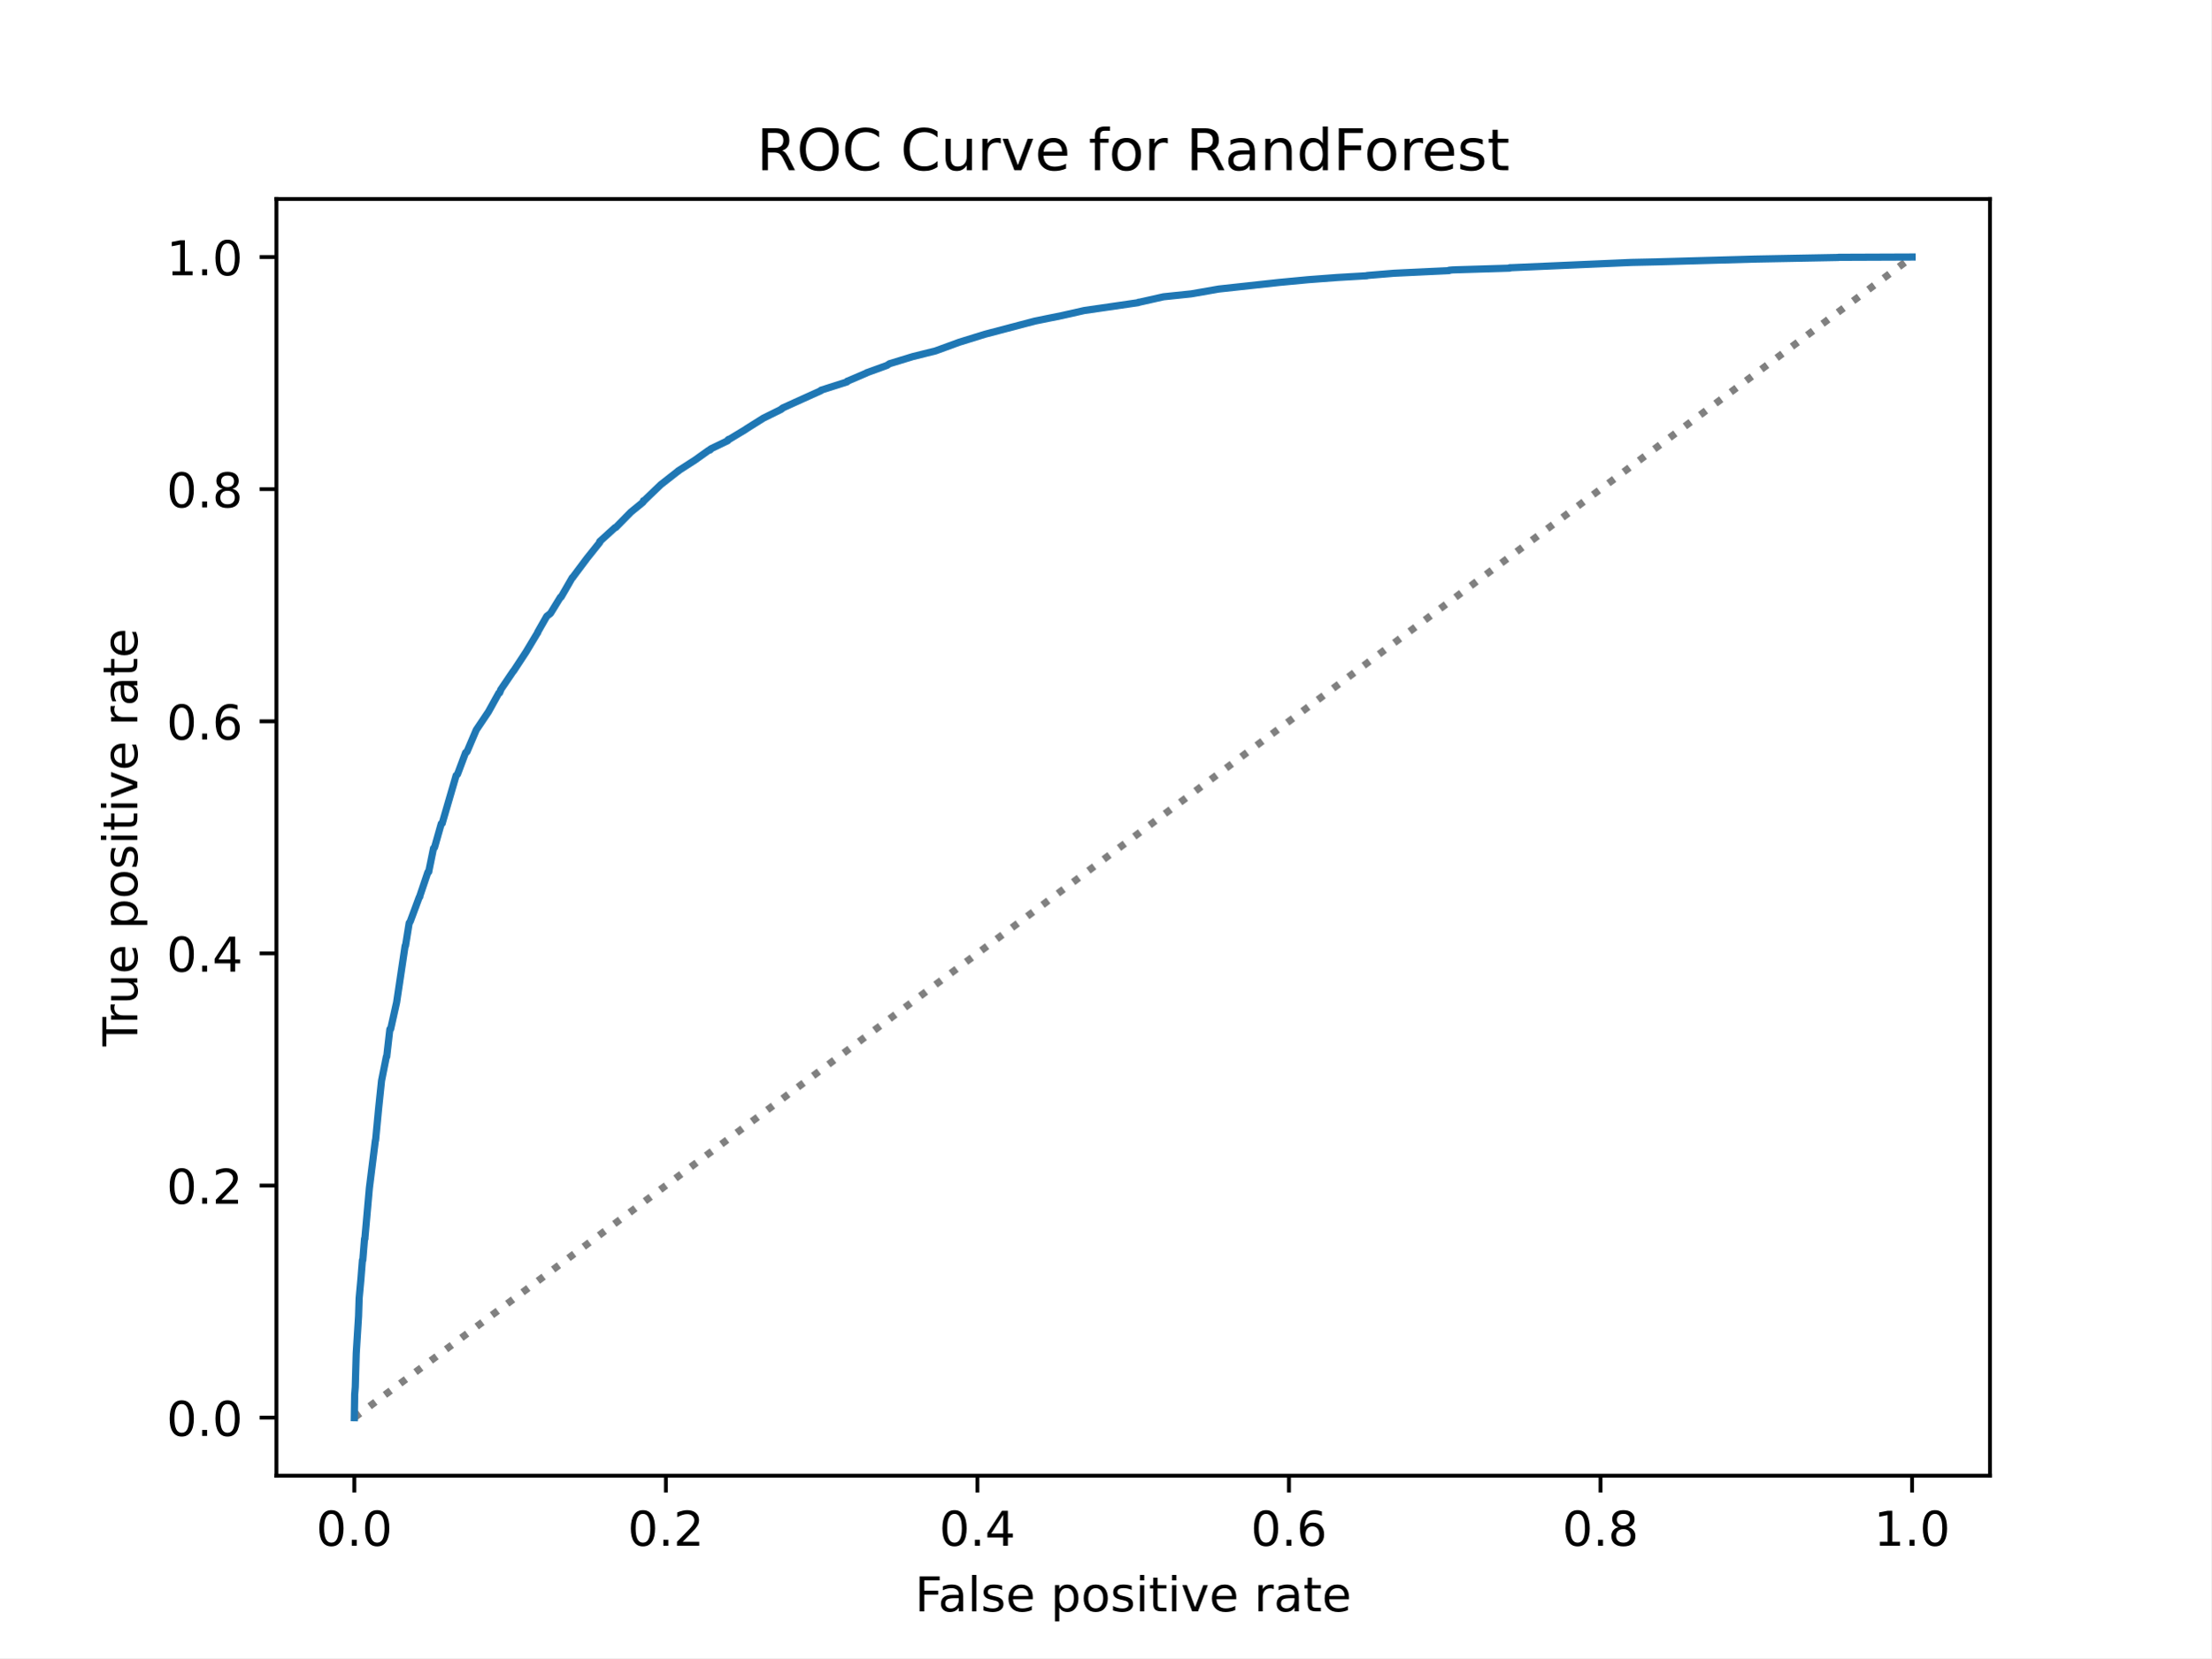
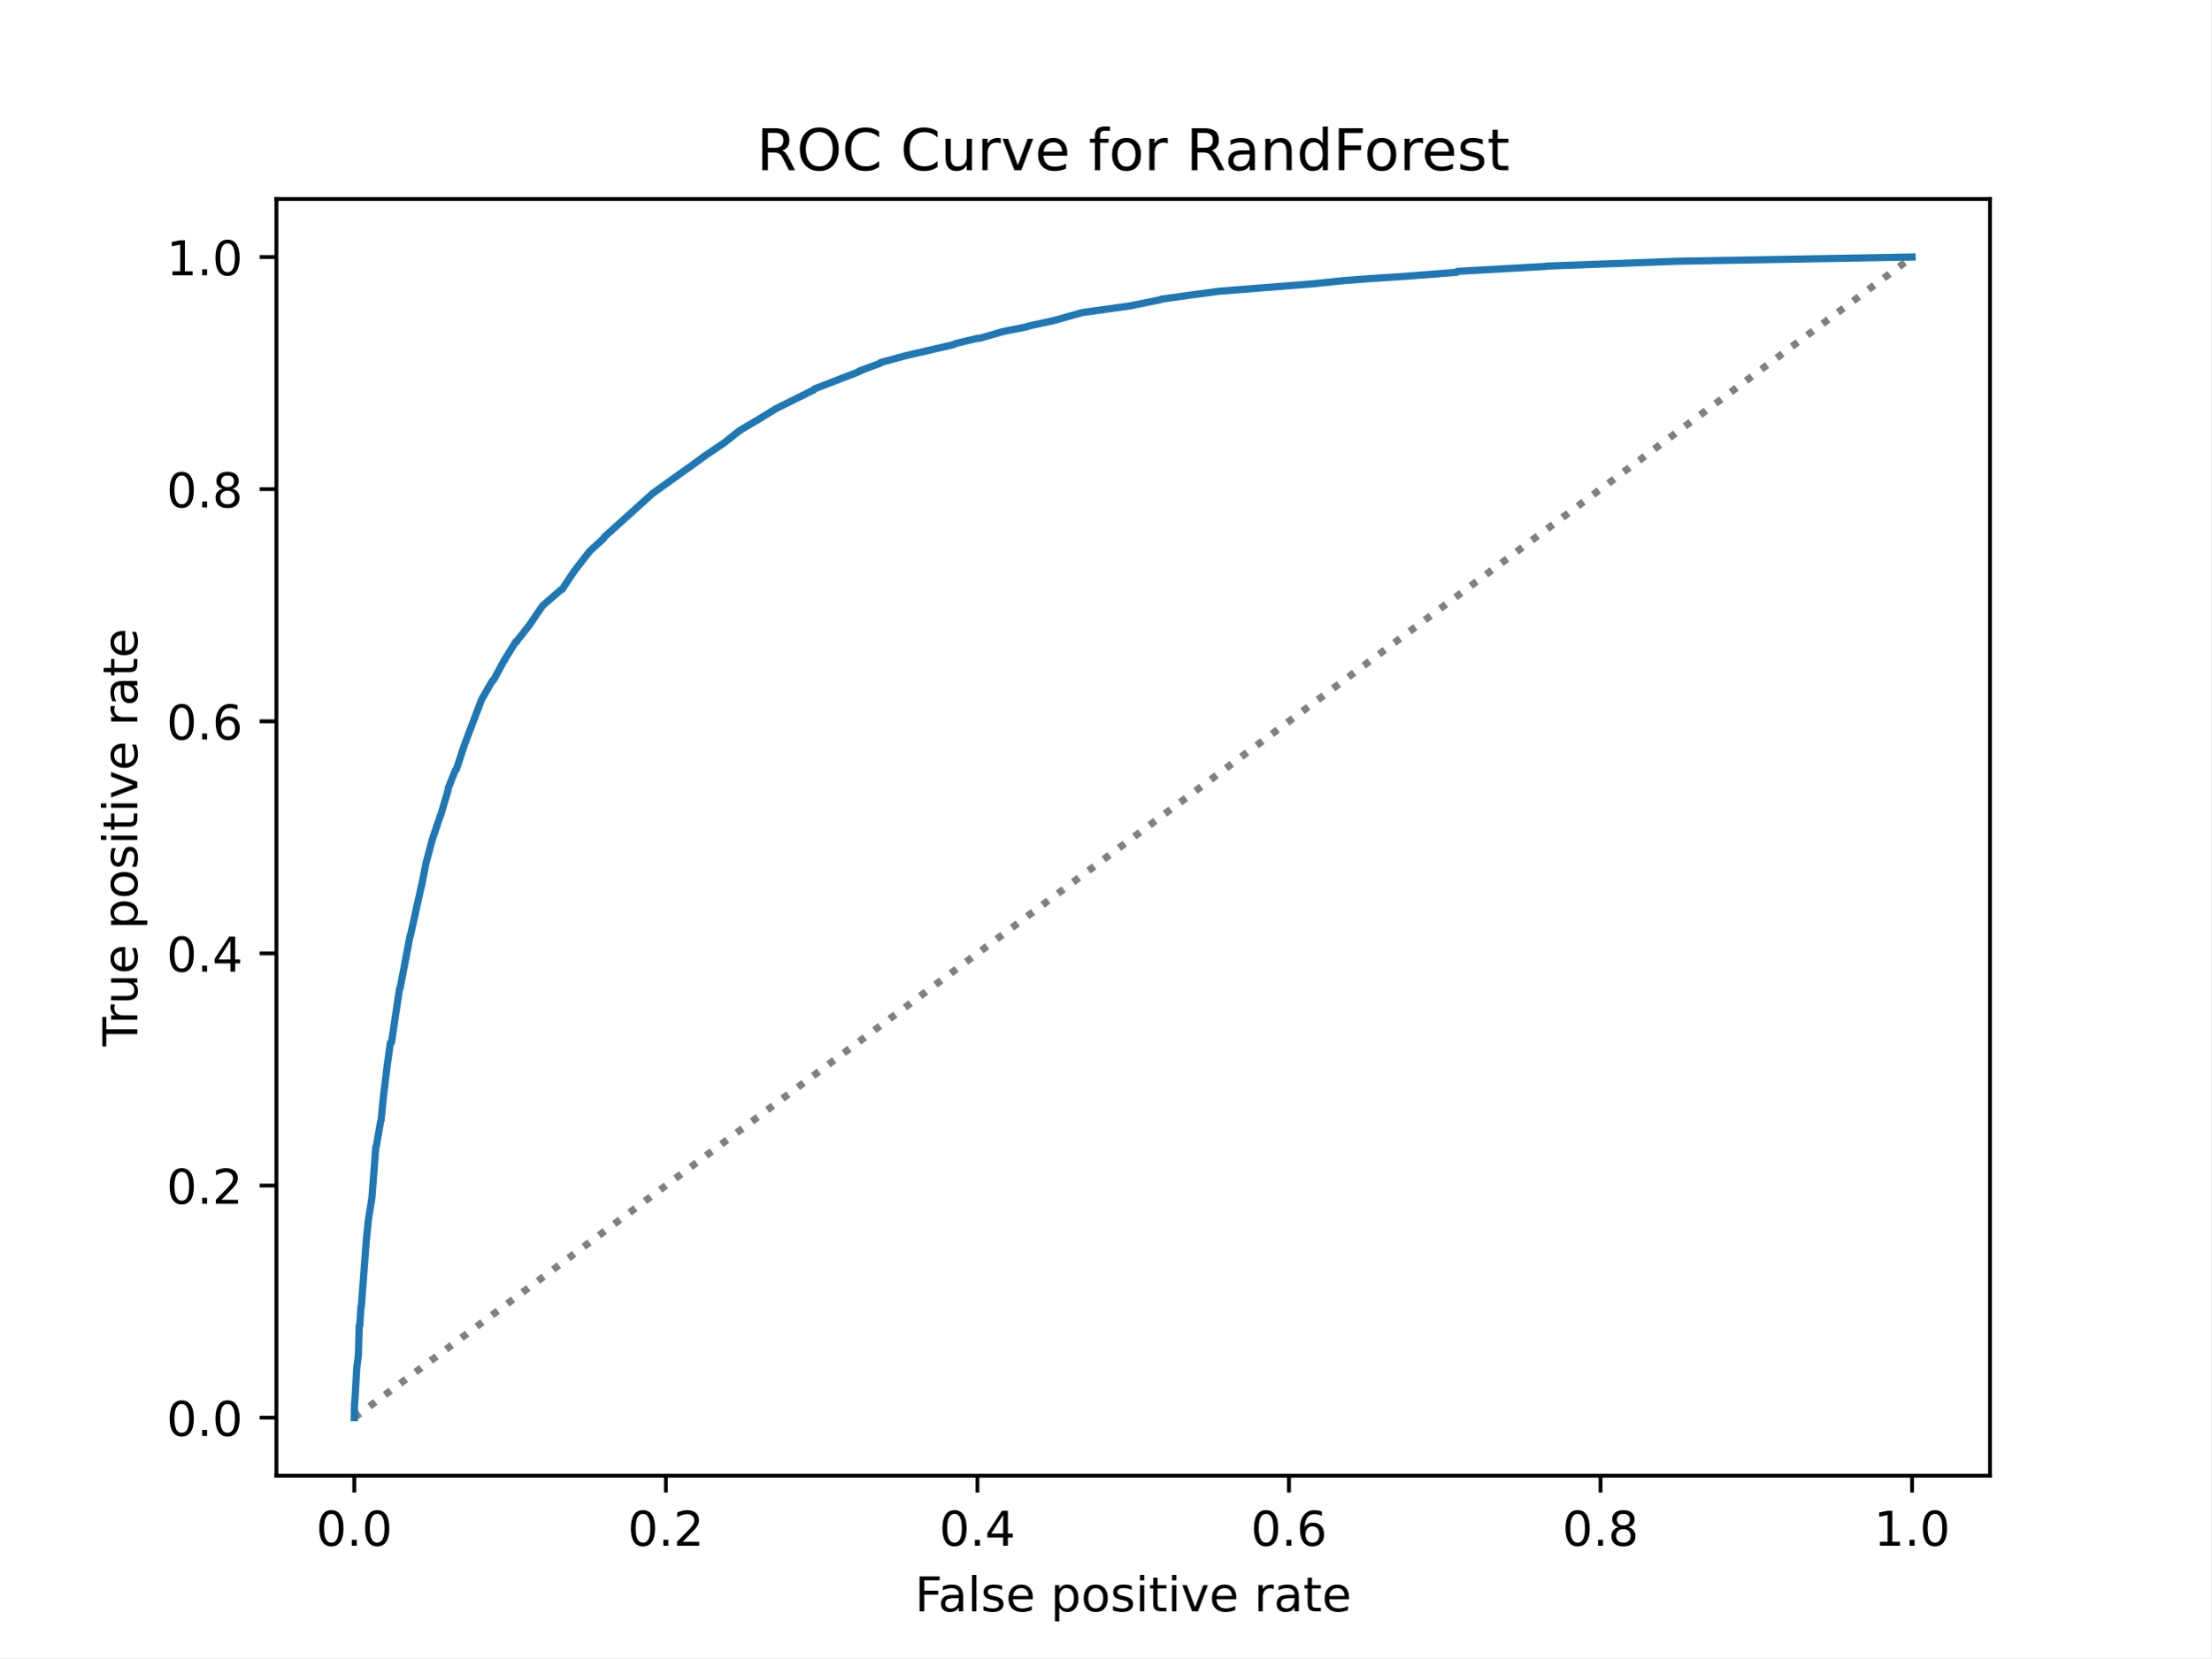
<svg xmlns="http://www.w3.org/2000/svg" xmlns:xlink="http://www.w3.org/1999/xlink" width="460.8pt" height="345.6pt" viewBox="0 0 460.8 345.6" version="1.1">
  <defs>
    <style type="text/css">*{stroke-linejoin: round; stroke-linecap: butt}</style>
  </defs>
  <g id="figure_1">
    <g id="patch_1">
      <path d="M 0 345.6  L 460.8 345.6  L 460.8 0  L 0 0  z " style="fill: #ffffff" />
    </g>
    <g id="axes_1">
      <g id="patch_2">
        <path d="M 57.6 307.584  L 414.72 307.584  L 414.72 41.472  L 57.6 41.472  z " style="fill: #ffffff" />
      </g>
      <g id="matplotlib.axis_1">
        <g id="xtick_1">
          <g id="line2d_1">
            <defs>
-               <path id="maae057741a" d="M 0 0  L 0 3.5  " style="stroke: #000000; stroke-width: 0.8" />
+               <path id="m2543ac0a2c" d="M 0 0  L 0 3.5  " style="stroke: #000000; stroke-width: 0.8" />
            </defs>
            <g>
-               <use xlink:href="#maae057741a" x="73.833" y="307.584" style="stroke: #000000; stroke-width: 0.8" />
+               <use xlink:href="#m2543ac0a2c" x="73.833" y="307.584" style="stroke: #000000; stroke-width: 0.8" />
            </g>
          </g>
          <g id="text_1">
            <g transform="translate(65.88116 322.1824) scale(0.1 -0.1)">
              <defs>
                <path id="DejaVuSans-30" d="M 2034 4250  Q 1547 4250 1301 3770  Q 1056 3291 1056 2328  Q 1056 1369 1301 889  Q 1547 409 2034 409  Q 2525 409 2770 889  Q 3016 1369 3016 2328  Q 3016 3291 2770 3770  Q 2525 4250 2034 4250  z M 2034 4750  Q 2819 4750 3233 4129  Q 3647 3509 3647 2328  Q 3647 1150 3233 529  Q 2819 -91 2034 -91  Q 1250 -91 836 529  Q 422 1150 422 2328  Q 422 3509 836 4129  Q 1250 4750 2034 4750  z " transform="scale(0.015625)" />
                <path id="DejaVuSans-2e" d="M 684 794  L 1344 794  L 1344 0  L 684 0  L 684 794  z " transform="scale(0.015625)" />
              </defs>
              <use xlink:href="#DejaVuSans-30" />
              <use xlink:href="#DejaVuSans-2e" transform="translate(63.62305 0)" />
              <use xlink:href="#DejaVuSans-30" transform="translate(95.41016 0)" />
            </g>
          </g>
        </g>
        <g id="xtick_2">
          <g id="line2d_2">
            <g>
-               <use xlink:href="#maae057741a" x="138.764" y="307.584" style="stroke: #000000; stroke-width: 0.8" />
+               <use xlink:href="#m2543ac0a2c" x="138.764" y="307.584" style="stroke: #000000; stroke-width: 0.8" />
            </g>
          </g>
          <g id="text_2">
            <g transform="translate(130.8121 322.1824) scale(0.1 -0.1)">
              <defs>
                <path id="DejaVuSans-32" d="M 1228 531  L 3431 531  L 3431 0  L 469 0  L 469 531  Q 828 903 1448 1529  Q 2069 2156 2228 2338  Q 2531 2678 2651 2914  Q 2772 3150 2772 3378  Q 2772 3750 2511 3984  Q 2250 4219 1831 4219  Q 1534 4219 1204 4116  Q 875 4013 500 3803  L 500 4441  Q 881 4594 1212 4672  Q 1544 4750 1819 4750  Q 2544 4750 2975 4387  Q 3406 4025 3406 3419  Q 3406 3131 3298 2873  Q 3191 2616 2906 2266  Q 2828 2175 2409 1742  Q 1991 1309 1228 531  z " transform="scale(0.015625)" />
              </defs>
              <use xlink:href="#DejaVuSans-30" />
              <use xlink:href="#DejaVuSans-2e" transform="translate(63.62305 0)" />
              <use xlink:href="#DejaVuSans-32" transform="translate(95.41016 0)" />
            </g>
          </g>
        </g>
        <g id="xtick_3">
          <g id="line2d_3">
            <g>
-               <use xlink:href="#maae057741a" x="203.695" y="307.584" style="stroke: #000000; stroke-width: 0.8" />
+               <use xlink:href="#m2543ac0a2c" x="203.695" y="307.584" style="stroke: #000000; stroke-width: 0.8" />
            </g>
          </g>
          <g id="text_3">
            <g transform="translate(195.743 322.1824) scale(0.1 -0.1)">
              <defs>
                <path id="DejaVuSans-34" d="M 2419 4116  L 825 1625  L 2419 1625  L 2419 4116  z M 2253 4666  L 3047 4666  L 3047 1625  L 3713 1625  L 3713 1100  L 3047 1100  L 3047 0  L 2419 0  L 2419 1100  L 313 1100  L 313 1709  L 2253 4666  z " transform="scale(0.015625)" />
              </defs>
              <use xlink:href="#DejaVuSans-30" />
              <use xlink:href="#DejaVuSans-2e" transform="translate(63.62305 0)" />
              <use xlink:href="#DejaVuSans-34" transform="translate(95.41016 0)" />
            </g>
          </g>
        </g>
        <g id="xtick_4">
          <g id="line2d_4">
            <g>
-               <use xlink:href="#maae057741a" x="268.625" y="307.584" style="stroke: #000000; stroke-width: 0.8" />
+               <use xlink:href="#m2543ac0a2c" x="268.625" y="307.584" style="stroke: #000000; stroke-width: 0.8" />
            </g>
          </g>
          <g id="text_4">
            <g transform="translate(260.6739 322.1824) scale(0.1 -0.1)">
              <defs>
                <path id="DejaVuSans-36" d="M 2113 2584  Q 1688 2584 1439 2293  Q 1191 2003 1191 1497  Q 1191 994 1439 701  Q 1688 409 2113 409  Q 2538 409 2786 701  Q 3034 994 3034 1497  Q 3034 2003 2786 2293  Q 2538 2584 2113 2584  z M 3366 4563  L 3366 3988  Q 3128 4100 2886 4159  Q 2644 4219 2406 4219  Q 1781 4219 1451 3797  Q 1122 3375 1075 2522  Q 1259 2794 1537 2939  Q 1816 3084 2150 3084  Q 2853 3084 3261 2657  Q 3669 2231 3669 1497  Q 3669 778 3244 343  Q 2819 -91 2113 -91  Q 1303 -91 875 529  Q 447 1150 447 2328  Q 447 3434 972 4092  Q 1497 4750 2381 4750  Q 2619 4750 2861 4703  Q 3103 4656 3366 4563  z " transform="scale(0.015625)" />
              </defs>
              <use xlink:href="#DejaVuSans-30" />
              <use xlink:href="#DejaVuSans-2e" transform="translate(63.62305 0)" />
              <use xlink:href="#DejaVuSans-36" transform="translate(95.41016 0)" />
            </g>
          </g>
        </g>
        <g id="xtick_5">
          <g id="line2d_5">
            <g>
-               <use xlink:href="#maae057741a" x="333.556" y="307.584" style="stroke: #000000; stroke-width: 0.8" />
+               <use xlink:href="#m2543ac0a2c" x="333.556" y="307.584" style="stroke: #000000; stroke-width: 0.8" />
            </g>
          </g>
          <g id="text_5">
            <g transform="translate(325.6048 322.1824) scale(0.1 -0.1)">
              <defs>
                <path id="DejaVuSans-38" d="M 2034 2216  Q 1584 2216 1326 1975  Q 1069 1734 1069 1313  Q 1069 891 1326 650  Q 1584 409 2034 409  Q 2484 409 2743 651  Q 3003 894 3003 1313  Q 3003 1734 2745 1975  Q 2488 2216 2034 2216  z M 1403 2484  Q 997 2584 770 2862  Q 544 3141 544 3541  Q 544 4100 942 4425  Q 1341 4750 2034 4750  Q 2731 4750 3128 4425  Q 3525 4100 3525 3541  Q 3525 3141 3298 2862  Q 3072 2584 2669 2484  Q 3125 2378 3379 2068  Q 3634 1759 3634 1313  Q 3634 634 3220 271  Q 2806 -91 2034 -91  Q 1263 -91 848 271  Q 434 634 434 1313  Q 434 1759 690 2068  Q 947 2378 1403 2484  z M 1172 3481  Q 1172 3119 1398 2916  Q 1625 2713 2034 2713  Q 2441 2713 2670 2916  Q 2900 3119 2900 3481  Q 2900 3844 2670 4047  Q 2441 4250 2034 4250  Q 1625 4250 1398 4047  Q 1172 3844 1172 3481  z " transform="scale(0.015625)" />
              </defs>
              <use xlink:href="#DejaVuSans-30" />
              <use xlink:href="#DejaVuSans-2e" transform="translate(63.62305 0)" />
              <use xlink:href="#DejaVuSans-38" transform="translate(95.41016 0)" />
            </g>
          </g>
        </g>
        <g id="xtick_6">
          <g id="line2d_6">
            <g>
-               <use xlink:href="#maae057741a" x="398.487" y="307.584" style="stroke: #000000; stroke-width: 0.8" />
+               <use xlink:href="#m2543ac0a2c" x="398.487" y="307.584" style="stroke: #000000; stroke-width: 0.8" />
            </g>
          </g>
          <g id="text_6">
            <g transform="translate(390.5357 322.1824) scale(0.1 -0.1)">
              <defs>
                <path id="DejaVuSans-31" d="M 794 531  L 1825 531  L 1825 4091  L 703 3866  L 703 4441  L 1819 4666  L 2450 4666  L 2450 531  L 3481 531  L 3481 0  L 794 0  L 794 531  z " transform="scale(0.015625)" />
              </defs>
              <use xlink:href="#DejaVuSans-31" />
              <use xlink:href="#DejaVuSans-2e" transform="translate(63.62305 0)" />
              <use xlink:href="#DejaVuSans-30" transform="translate(95.41016 0)" />
            </g>
          </g>
        </g>
        <g id="text_7">
          <g transform="translate(190.6592 335.8606) scale(0.1 -0.1)">
            <defs>
              <path id="DejaVuSans-46" d="M 628 4666  L 3309 4666  L 3309 4134  L 1259 4134  L 1259 2759  L 3109 2759  L 3109 2228  L 1259 2228  L 1259 0  L 628 0  L 628 4666  z " transform="scale(0.015625)" />
              <path id="DejaVuSans-61" d="M 2194 1759  Q 1497 1759 1228 1600  Q 959 1441 959 1056  Q 959 750 1161 570  Q 1363 391 1709 391  Q 2188 391 2477 730  Q 2766 1069 2766 1631  L 2766 1759  L 2194 1759  z M 3341 1997  L 3341 0  L 2766 0  L 2766 531  Q 2569 213 2275 61  Q 1981 -91 1556 -91  Q 1019 -91 701 211  Q 384 513 384 1019  Q 384 1609 779 1909  Q 1175 2209 1959 2209  L 2766 2209  L 2766 2266  Q 2766 2663 2505 2880  Q 2244 3097 1772 3097  Q 1472 3097 1187 3025  Q 903 2953 641 2809  L 641 3341  Q 956 3463 1253 3523  Q 1550 3584 1831 3584  Q 2591 3584 2966 3190  Q 3341 2797 3341 1997  z " transform="scale(0.015625)" />
              <path id="DejaVuSans-6c" d="M 603 4863  L 1178 4863  L 1178 0  L 603 0  L 603 4863  z " transform="scale(0.015625)" />
              <path id="DejaVuSans-73" d="M 2834 3397  L 2834 2853  Q 2591 2978 2328 3040  Q 2066 3103 1784 3103  Q 1356 3103 1142 2972  Q 928 2841 928 2578  Q 928 2378 1081 2264  Q 1234 2150 1697 2047  L 1894 2003  Q 2506 1872 2764 1633  Q 3022 1394 3022 966  Q 3022 478 2636 193  Q 2250 -91 1575 -91  Q 1294 -91 989 -36  Q 684 19 347 128  L 347 722  Q 666 556 975 473  Q 1284 391 1588 391  Q 1994 391 2212 530  Q 2431 669 2431 922  Q 2431 1156 2273 1281  Q 2116 1406 1581 1522  L 1381 1569  Q 847 1681 609 1914  Q 372 2147 372 2553  Q 372 3047 722 3315  Q 1072 3584 1716 3584  Q 2034 3584 2315 3537  Q 2597 3491 2834 3397  z " transform="scale(0.015625)" />
              <path id="DejaVuSans-65" d="M 3597 1894  L 3597 1613  L 953 1613  Q 991 1019 1311 708  Q 1631 397 2203 397  Q 2534 397 2845 478  Q 3156 559 3463 722  L 3463 178  Q 3153 47 2828 -22  Q 2503 -91 2169 -91  Q 1331 -91 842 396  Q 353 884 353 1716  Q 353 2575 817 3079  Q 1281 3584 2069 3584  Q 2775 3584 3186 3129  Q 3597 2675 3597 1894  z M 3022 2063  Q 3016 2534 2758 2815  Q 2500 3097 2075 3097  Q 1594 3097 1305 2825  Q 1016 2553 972 2059  L 3022 2063  z " transform="scale(0.015625)" />
              <path id="DejaVuSans-20" transform="scale(0.015625)" />
              <path id="DejaVuSans-70" d="M 1159 525  L 1159 -1331  L 581 -1331  L 581 3500  L 1159 3500  L 1159 2969  Q 1341 3281 1617 3432  Q 1894 3584 2278 3584  Q 2916 3584 3314 3078  Q 3713 2572 3713 1747  Q 3713 922 3314 415  Q 2916 -91 2278 -91  Q 1894 -91 1617 61  Q 1341 213 1159 525  z M 3116 1747  Q 3116 2381 2855 2742  Q 2594 3103 2138 3103  Q 1681 3103 1420 2742  Q 1159 2381 1159 1747  Q 1159 1113 1420 752  Q 1681 391 2138 391  Q 2594 391 2855 752  Q 3116 1113 3116 1747  z " transform="scale(0.015625)" />
              <path id="DejaVuSans-6f" d="M 1959 3097  Q 1497 3097 1228 2736  Q 959 2375 959 1747  Q 959 1119 1226 758  Q 1494 397 1959 397  Q 2419 397 2687 759  Q 2956 1122 2956 1747  Q 2956 2369 2687 2733  Q 2419 3097 1959 3097  z M 1959 3584  Q 2709 3584 3137 3096  Q 3566 2609 3566 1747  Q 3566 888 3137 398  Q 2709 -91 1959 -91  Q 1206 -91 779 398  Q 353 888 353 1747  Q 353 2609 779 3096  Q 1206 3584 1959 3584  z " transform="scale(0.015625)" />
              <path id="DejaVuSans-69" d="M 603 3500  L 1178 3500  L 1178 0  L 603 0  L 603 3500  z M 603 4863  L 1178 4863  L 1178 4134  L 603 4134  L 603 4863  z " transform="scale(0.015625)" />
              <path id="DejaVuSans-74" d="M 1172 4494  L 1172 3500  L 2356 3500  L 2356 3053  L 1172 3053  L 1172 1153  Q 1172 725 1289 603  Q 1406 481 1766 481  L 2356 481  L 2356 0  L 1766 0  Q 1100 0 847 248  Q 594 497 594 1153  L 594 3053  L 172 3053  L 172 3500  L 594 3500  L 594 4494  L 1172 4494  z " transform="scale(0.015625)" />
              <path id="DejaVuSans-76" d="M 191 3500  L 800 3500  L 1894 563  L 2988 3500  L 3597 3500  L 2284 0  L 1503 0  L 191 3500  z " transform="scale(0.015625)" />
              <path id="DejaVuSans-72" d="M 2631 2963  Q 2534 3019 2420 3045  Q 2306 3072 2169 3072  Q 1681 3072 1420 2755  Q 1159 2438 1159 1844  L 1159 0  L 581 0  L 581 3500  L 1159 3500  L 1159 2956  Q 1341 3275 1631 3429  Q 1922 3584 2338 3584  Q 2397 3584 2469 3576  Q 2541 3569 2628 3553  L 2631 2963  z " transform="scale(0.015625)" />
            </defs>
            <use xlink:href="#DejaVuSans-46" />
            <use xlink:href="#DejaVuSans-61" transform="translate(48.39453 0)" />
            <use xlink:href="#DejaVuSans-6c" transform="translate(109.6738 0)" />
            <use xlink:href="#DejaVuSans-73" transform="translate(137.457 0)" />
            <use xlink:href="#DejaVuSans-65" transform="translate(189.5566 0)" />
            <use xlink:href="#DejaVuSans-20" transform="translate(251.0801 0)" />
            <use xlink:href="#DejaVuSans-70" transform="translate(282.8672 0)" />
            <use xlink:href="#DejaVuSans-6f" transform="translate(346.3438 0)" />
            <use xlink:href="#DejaVuSans-73" transform="translate(407.5254 0)" />
            <use xlink:href="#DejaVuSans-69" transform="translate(459.625 0)" />
            <use xlink:href="#DejaVuSans-74" transform="translate(487.4082 0)" />
            <use xlink:href="#DejaVuSans-69" transform="translate(526.6172 0)" />
            <use xlink:href="#DejaVuSans-76" transform="translate(554.4004 0)" />
            <use xlink:href="#DejaVuSans-65" transform="translate(613.5801 0)" />
            <use xlink:href="#DejaVuSans-20" transform="translate(675.1035 0)" />
            <use xlink:href="#DejaVuSans-72" transform="translate(706.8906 0)" />
            <use xlink:href="#DejaVuSans-61" transform="translate(748.0039 0)" />
            <use xlink:href="#DejaVuSans-74" transform="translate(809.2832 0)" />
            <use xlink:href="#DejaVuSans-65" transform="translate(848.4922 0)" />
          </g>
        </g>
      </g>
      <g id="matplotlib.axis_2">
        <g id="ytick_1">
          <g id="line2d_7">
            <defs>
-               <path id="m6cc2fb9216" d="M 0 0  L -3.5 0  " style="stroke: #000000; stroke-width: 0.8" />
+               <path id="maab2ba81dd" d="M 0 0  L -3.5 0  " style="stroke: #000000; stroke-width: 0.8" />
            </defs>
            <g>
-               <use xlink:href="#m6cc2fb9216" x="57.6" y="295.488" style="stroke: #000000; stroke-width: 0.8" />
+               <use xlink:href="#maab2ba81dd" x="57.6" y="295.488" style="stroke: #000000; stroke-width: 0.8" />
            </g>
          </g>
          <g id="text_8">
            <g transform="translate(34.69687 299.2872) scale(0.1 -0.1)">
              <use xlink:href="#DejaVuSans-30" />
              <use xlink:href="#DejaVuSans-2e" transform="translate(63.62305 0)" />
              <use xlink:href="#DejaVuSans-30" transform="translate(95.41016 0)" />
            </g>
          </g>
        </g>
        <g id="ytick_2">
          <g id="line2d_8">
            <g>
-               <use xlink:href="#m6cc2fb9216" x="57.6" y="247.104" style="stroke: #000000; stroke-width: 0.8" />
+               <use xlink:href="#maab2ba81dd" x="57.6" y="247.104" style="stroke: #000000; stroke-width: 0.8" />
            </g>
          </g>
          <g id="text_9">
            <g transform="translate(34.69687 250.9032) scale(0.1 -0.1)">
              <use xlink:href="#DejaVuSans-30" />
              <use xlink:href="#DejaVuSans-2e" transform="translate(63.62305 0)" />
              <use xlink:href="#DejaVuSans-32" transform="translate(95.41016 0)" />
            </g>
          </g>
        </g>
        <g id="ytick_3">
          <g id="line2d_9">
            <g>
-               <use xlink:href="#m6cc2fb9216" x="57.6" y="198.72" style="stroke: #000000; stroke-width: 0.8" />
+               <use xlink:href="#maab2ba81dd" x="57.6" y="198.72" style="stroke: #000000; stroke-width: 0.8" />
            </g>
          </g>
          <g id="text_10">
            <g transform="translate(34.69687 202.5192) scale(0.1 -0.1)">
              <use xlink:href="#DejaVuSans-30" />
              <use xlink:href="#DejaVuSans-2e" transform="translate(63.62305 0)" />
              <use xlink:href="#DejaVuSans-34" transform="translate(95.41016 0)" />
            </g>
          </g>
        </g>
        <g id="ytick_4">
          <g id="line2d_10">
            <g>
-               <use xlink:href="#m6cc2fb9216" x="57.6" y="150.336" style="stroke: #000000; stroke-width: 0.8" />
+               <use xlink:href="#maab2ba81dd" x="57.6" y="150.336" style="stroke: #000000; stroke-width: 0.8" />
            </g>
          </g>
          <g id="text_11">
            <g transform="translate(34.69687 154.1352) scale(0.1 -0.1)">
              <use xlink:href="#DejaVuSans-30" />
              <use xlink:href="#DejaVuSans-2e" transform="translate(63.62305 0)" />
              <use xlink:href="#DejaVuSans-36" transform="translate(95.41016 0)" />
            </g>
          </g>
        </g>
        <g id="ytick_5">
          <g id="line2d_11">
            <g>
-               <use xlink:href="#m6cc2fb9216" x="57.6" y="101.952" style="stroke: #000000; stroke-width: 0.8" />
+               <use xlink:href="#maab2ba81dd" x="57.6" y="101.952" style="stroke: #000000; stroke-width: 0.8" />
            </g>
          </g>
          <g id="text_12">
            <g transform="translate(34.69687 105.7512) scale(0.1 -0.1)">
              <use xlink:href="#DejaVuSans-30" />
              <use xlink:href="#DejaVuSans-2e" transform="translate(63.62305 0)" />
              <use xlink:href="#DejaVuSans-38" transform="translate(95.41016 0)" />
            </g>
          </g>
        </g>
        <g id="ytick_6">
          <g id="line2d_12">
            <g>
-               <use xlink:href="#m6cc2fb9216" x="57.6" y="53.568" style="stroke: #000000; stroke-width: 0.8" />
+               <use xlink:href="#maab2ba81dd" x="57.6" y="53.568" style="stroke: #000000; stroke-width: 0.8" />
            </g>
          </g>
          <g id="text_13">
            <g transform="translate(34.69687 57.36722) scale(0.1 -0.1)">
              <use xlink:href="#DejaVuSans-31" />
              <use xlink:href="#DejaVuSans-2e" transform="translate(63.62305 0)" />
              <use xlink:href="#DejaVuSans-30" transform="translate(95.41016 0)" />
            </g>
          </g>
        </g>
        <g id="text_14">
          <g transform="translate(28.61719 218.0921) rotate(-90) scale(0.1 -0.1)">
            <defs>
              <path id="DejaVuSans-54" d="M -19 4666  L 3928 4666  L 3928 4134  L 2272 4134  L 2272 0  L 1638 0  L 1638 4134  L -19 4134  L -19 4666  z " transform="scale(0.015625)" />
              <path id="DejaVuSans-75" d="M 544 1381  L 544 3500  L 1119 3500  L 1119 1403  Q 1119 906 1312 657  Q 1506 409 1894 409  Q 2359 409 2629 706  Q 2900 1003 2900 1516  L 2900 3500  L 3475 3500  L 3475 0  L 2900 0  L 2900 538  Q 2691 219 2414 64  Q 2138 -91 1772 -91  Q 1169 -91 856 284  Q 544 659 544 1381  z M 1991 3584  L 1991 3584  z " transform="scale(0.015625)" />
            </defs>
            <use xlink:href="#DejaVuSans-54" />
            <use xlink:href="#DejaVuSans-72" transform="translate(46.33398 0)" />
            <use xlink:href="#DejaVuSans-75" transform="translate(87.44727 0)" />
            <use xlink:href="#DejaVuSans-65" transform="translate(150.8262 0)" />
            <use xlink:href="#DejaVuSans-20" transform="translate(212.3496 0)" />
            <use xlink:href="#DejaVuSans-70" transform="translate(244.1367 0)" />
            <use xlink:href="#DejaVuSans-6f" transform="translate(307.6133 0)" />
            <use xlink:href="#DejaVuSans-73" transform="translate(368.7949 0)" />
            <use xlink:href="#DejaVuSans-69" transform="translate(420.8945 0)" />
            <use xlink:href="#DejaVuSans-74" transform="translate(448.6777 0)" />
            <use xlink:href="#DejaVuSans-69" transform="translate(487.8867 0)" />
            <use xlink:href="#DejaVuSans-76" transform="translate(515.6699 0)" />
            <use xlink:href="#DejaVuSans-65" transform="translate(574.8496 0)" />
            <use xlink:href="#DejaVuSans-20" transform="translate(636.373 0)" />
            <use xlink:href="#DejaVuSans-72" transform="translate(668.1602 0)" />
            <use xlink:href="#DejaVuSans-61" transform="translate(709.2734 0)" />
            <use xlink:href="#DejaVuSans-74" transform="translate(770.5527 0)" />
            <use xlink:href="#DejaVuSans-65" transform="translate(809.7617 0)" />
          </g>
        </g>
      </g>
      <g id="line2d_13">
-         <path d="M 73.833 295.488  L 398.487 53.568  " clip-path="url(#pfd2260e278)" style="fill: none; stroke-dasharray: 1.5,2.475; stroke-dashoffset: 0; stroke: #808080; stroke-width: 1.5" />
+         <path d="M 73.833 295.488  L 398.487 53.568  " clip-path="url(#pdeae1bc700)" style="fill: none; stroke-dasharray: 1.5,2.475; stroke-dashoffset: 0; stroke: #808080; stroke-width: 1.5" />
      </g>
      <g id="line2d_14">
-         <path d="M 73.833 295.488  L 73.913 290.612  L 74.034 289.119  L 74.235 282.111  L 74.719 274.34  L 74.84 270.592  L 75.202 266.692  L 75.524 262.669  L 75.605 262.639  L 75.605 262.608  L 75.967 258.19  L 76.048 258.19  L 76.048 258.129  L 76.048 257.977  L 76.974 247.616  L 78.223 237.682  L 78.263 237.682  L 78.263 237.621  L 78.303 237.286  L 78.907 230.978  L 79.511 225.249  L 80.518 220.221  L 80.599 220.221  L 80.599 220.13  L 81.243 214.523  L 81.404 214.492  L 82.653 208.916  L 84.425 197.123  L 84.506 197.123  L 84.506 197.032  L 84.546 196.849  L 85.271 192.37  L 85.351 192.309  L 85.512 192.004  L 87.365 187.006  L 87.486 186.915  L 87.486 186.763  L 89.177 181.765  L 89.338 181.735  L 89.379 181.491  L 90.345 176.798  L 90.547 176.646  L 91.956 171.679  L 92.158 171.618  L 92.198 171.435  L 95.058 161.623  L 95.178 161.532  L 95.339 161.379  L 97.031 156.869  L 97.232 156.778  L 97.232 156.686  L 97.313 156.686  L 99.246 152.146  L 101.783 148.367  L 103.958 144.437  L 104.119 144.406  L 104.119 144.376  L 104.321 143.919  L 104.321 143.797  L 106.898 139.988  L 106.979 139.896  L 106.979 139.866  L 107.019 139.866  L 109.597 135.935  L 111.973 131.973  L 112.053 131.882  L 112.053 131.76  L 113.946 128.439  L 114.712 127.86  L 116.806 124.447  L 116.927 124.447  L 119.263 120.394  L 119.383 120.333  L 119.383 120.302  L 122.323 116.372  L 124.982 113.05  L 124.982 112.867  L 128.163 109.972  L 128.324 109.942  L 131.466 106.742  L 134.003 104.67  L 134.084 104.365  L 134.245 104.365  L 134.245 104.335  L 137.708 101.013  L 141.172 98.301  L 141.333 98.21  L 141.333 98.149  L 144.877 95.864  L 147.697 93.852  L 147.978 93.792  L 147.978 93.67  L 148.14 93.639  L 148.14 93.548  L 151.684 91.841  L 151.684 91.689  L 151.764 91.689  L 151.845 91.597  L 151.845 91.567  L 151.966 91.567  L 155.349 89.525  L 155.55 89.373  L 159.094 87.149  L 162.8 85.32  L 162.8 85.259  L 163.001 85.168  L 163.082 85.046  L 167.31 83.126  L 171.096 81.42  L 171.096 81.328  L 176.533 79.591  L 176.574 79.439  L 176.775 79.378  L 180.601 77.733  L 180.641 77.672  L 180.682 77.672  L 184.87 76.148  L 185.353 75.813  L 190.227 74.32  L 194.979 73.131  L 199.893 71.333  L 205.289 69.657  L 215.68 66.915  L 221.238 65.787  L 225.95 64.721  L 237.227 63.075  L 237.308 62.984  L 237.469 62.984  L 242.463 61.856  L 248.263 61.247  L 253.982 60.241  L 266.507 58.87  L 272.629 58.291  L 278.67 57.834  L 284.872 57.468  L 284.953 57.408  L 284.993 57.408  L 290.511 56.95  L 301.989 56.402  L 302.029 56.311  L 302.754 56.25  L 314.635 55.884  L 314.635 55.792  L 314.957 55.792  L 339.968 54.695  L 345.365 54.574  L 365.704 53.995  L 383.143 53.659  L 383.143 53.629  L 398.487 53.568  L 398.487 53.568  " clip-path="url(#pfd2260e278)" style="fill: none; stroke: #1f77b4; stroke-width: 1.5; stroke-linecap: square" />
+         <path d="M 73.833 295.488  L 73.874 292.6  L 73.914 292.6  L 74.363 284.929  L 74.689 282.402  L 74.853 276.296  L 74.975 276.266  L 74.975 276.205  L 75.22 272.295  L 75.301 272.295  L 75.301 272.265  L 76.321 258.698  L 76.77 254.215  L 77.504 249.673  L 78.32 238.994  L 78.402 238.994  L 79.34 233.639  L 79.422 233.489  L 79.422 233.429  L 79.911 228.495  L 80.605 222.78  L 81.339 217.365  L 81.584 217.275  L 83.257 206.084  L 83.379 205.964  L 85.46 195.044  L 85.541 194.954  L 85.541 194.924  L 87.826 184.605  L 87.867 184.605  L 87.867 184.545  L 88.764 179.943  L 90.11 174.919  L 91.783 169.956  L 91.824 169.956  L 93.374 164.721  L 93.374 164.36  L 94.924 160.48  L 95.006 160.389  L 95.087 160.269  L 95.169 160.269  L 95.169 160.209  L 95.169 160.149  L 96.842 155.095  L 100.391 145.739  L 102.635 141.859  L 102.839 141.769  L 105.001 137.768  L 105.082 137.738  L 105.082 137.647  L 107.489 133.737  L 107.734 133.677  L 107.734 133.586  L 110.304 130.307  L 113.078 126.246  L 116.995 122.847  L 117.158 122.847  L 117.158 122.817  L 119.524 119.267  L 119.606 119.117  L 122.87 114.905  L 125.848 112.168  L 125.929 111.927  L 129.071 109.1  L 136.047 102.812  L 143.268 97.638  L 143.431 97.548  L 147.102 94.871  L 150.856 92.344  L 154.242 89.666  L 154.405 89.636  L 154.405 89.576  L 158.076 87.41  L 161.748 85.154  L 169.377 81.364  L 169.54 81.334  L 169.703 81.063  L 179.046 77.453  L 179.086 77.333  L 179.372 77.273  L 179.372 77.213  L 179.413 77.213  L 183.452 75.708  L 183.492 75.558  L 183.737 75.498  L 188.714 74.144  L 198.832 71.798  L 198.832 71.768  L 198.872 71.768  L 199.036 71.677  L 199.076 71.617  L 203.727 70.504  L 204.176 70.504  L 208.949 69.12  L 214.171 68.068  L 214.171 67.977  L 214.253 67.977  L 219.923 66.744  L 219.923 66.714  L 219.964 66.714  L 225.512 65.15  L 236.038 63.676  L 236.038 63.615  L 236.16 63.615  L 241.831 62.472  L 241.831 62.412  L 241.912 62.412  L 242.035 62.412  L 242.035 62.352  L 247.991 61.51  L 254.11 60.697  L 274.223 59.103  L 274.223 59.073  L 274.304 59.073  L 279.893 58.501  L 285.401 58.08  L 292.703 57.599  L 303.555 56.757  L 303.637 56.606  L 303.963 56.546  L 322.158 55.523  L 322.158 55.493  L 322.24 55.493  L 322.362 55.463  L 349.736 54.44  L 398.487 53.568  L 398.487 53.568  " clip-path="url(#pdeae1bc700)" style="fill: none; stroke: #1f77b4; stroke-width: 1.5; stroke-linecap: square" />
      </g>
      <g id="patch_3">
        <path d="M 57.6 307.584  L 57.6 41.472  " style="fill: none; stroke: #000000; stroke-width: 0.8; stroke-linejoin: miter; stroke-linecap: square" />
      </g>
      <g id="patch_4">
        <path d="M 414.72 307.584  L 414.72 41.472  " style="fill: none; stroke: #000000; stroke-width: 0.8; stroke-linejoin: miter; stroke-linecap: square" />
      </g>
      <g id="patch_5">
        <path d="M 57.6 307.584  L 414.72 307.584  " style="fill: none; stroke: #000000; stroke-width: 0.8; stroke-linejoin: miter; stroke-linecap: square" />
      </g>
      <g id="patch_6">
        <path d="M 57.6 41.472  L 414.72 41.472  " style="fill: none; stroke: #000000; stroke-width: 0.8; stroke-linejoin: miter; stroke-linecap: square" />
      </g>
      <g id="text_15">
        <g transform="translate(157.6772 35.472) scale(0.12 -0.12)">
          <defs>
            <path id="DejaVuSans-52" d="M 2841 2188  Q 3044 2119 3236 1894  Q 3428 1669 3622 1275  L 4263 0  L 3584 0  L 2988 1197  Q 2756 1666 2539 1819  Q 2322 1972 1947 1972  L 1259 1972  L 1259 0  L 628 0  L 628 4666  L 2053 4666  Q 2853 4666 3247 4331  Q 3641 3997 3641 3322  Q 3641 2881 3436 2590  Q 3231 2300 2841 2188  z M 1259 4147  L 1259 2491  L 2053 2491  Q 2509 2491 2742 2702  Q 2975 2913 2975 3322  Q 2975 3731 2742 3939  Q 2509 4147 2053 4147  L 1259 4147  z " transform="scale(0.015625)" />
            <path id="DejaVuSans-4f" d="M 2522 4238  Q 1834 4238 1429 3725  Q 1025 3213 1025 2328  Q 1025 1447 1429 934  Q 1834 422 2522 422  Q 3209 422 3611 934  Q 4013 1447 4013 2328  Q 4013 3213 3611 3725  Q 3209 4238 2522 4238  z M 2522 4750  Q 3503 4750 4090 4092  Q 4678 3434 4678 2328  Q 4678 1225 4090 567  Q 3503 -91 2522 -91  Q 1538 -91 948 565  Q 359 1222 359 2328  Q 359 3434 948 4092  Q 1538 4750 2522 4750  z " transform="scale(0.015625)" />
            <path id="DejaVuSans-43" d="M 4122 4306  L 4122 3641  Q 3803 3938 3442 4084  Q 3081 4231 2675 4231  Q 1875 4231 1450 3742  Q 1025 3253 1025 2328  Q 1025 1406 1450 917  Q 1875 428 2675 428  Q 3081 428 3442 575  Q 3803 722 4122 1019  L 4122 359  Q 3791 134 3420 21  Q 3050 -91 2638 -91  Q 1578 -91 968 557  Q 359 1206 359 2328  Q 359 3453 968 4101  Q 1578 4750 2638 4750  Q 3056 4750 3426 4639  Q 3797 4528 4122 4306  z " transform="scale(0.015625)" />
            <path id="DejaVuSans-66" d="M 2375 4863  L 2375 4384  L 1825 4384  Q 1516 4384 1395 4259  Q 1275 4134 1275 3809  L 1275 3500  L 2222 3500  L 2222 3053  L 1275 3053  L 1275 0  L 697 0  L 697 3053  L 147 3053  L 147 3500  L 697 3500  L 697 3744  Q 697 4328 969 4595  Q 1241 4863 1831 4863  L 2375 4863  z " transform="scale(0.015625)" />
            <path id="DejaVuSans-6e" d="M 3513 2113  L 3513 0  L 2938 0  L 2938 2094  Q 2938 2591 2744 2837  Q 2550 3084 2163 3084  Q 1697 3084 1428 2787  Q 1159 2491 1159 1978  L 1159 0  L 581 0  L 581 3500  L 1159 3500  L 1159 2956  Q 1366 3272 1645 3428  Q 1925 3584 2291 3584  Q 2894 3584 3203 3211  Q 3513 2838 3513 2113  z " transform="scale(0.015625)" />
            <path id="DejaVuSans-64" d="M 2906 2969  L 2906 4863  L 3481 4863  L 3481 0  L 2906 0  L 2906 525  Q 2725 213 2448 61  Q 2172 -91 1784 -91  Q 1150 -91 751 415  Q 353 922 353 1747  Q 353 2572 751 3078  Q 1150 3584 1784 3584  Q 2172 3584 2448 3432  Q 2725 3281 2906 2969  z M 947 1747  Q 947 1113 1208 752  Q 1469 391 1925 391  Q 2381 391 2643 752  Q 2906 1113 2906 1747  Q 2906 2381 2643 2742  Q 2381 3103 1925 3103  Q 1469 3103 1208 2742  Q 947 2381 947 1747  z " transform="scale(0.015625)" />
          </defs>
          <use xlink:href="#DejaVuSans-52" />
          <use xlink:href="#DejaVuSans-4f" transform="translate(69.48242 0)" />
          <use xlink:href="#DejaVuSans-43" transform="translate(148.1934 0)" />
          <use xlink:href="#DejaVuSans-20" transform="translate(218.0176 0)" />
          <use xlink:href="#DejaVuSans-43" transform="translate(249.8047 0)" />
          <use xlink:href="#DejaVuSans-75" transform="translate(319.6289 0)" />
          <use xlink:href="#DejaVuSans-72" transform="translate(383.0078 0)" />
          <use xlink:href="#DejaVuSans-76" transform="translate(424.1211 0)" />
          <use xlink:href="#DejaVuSans-65" transform="translate(483.3008 0)" />
          <use xlink:href="#DejaVuSans-20" transform="translate(544.8242 0)" />
          <use xlink:href="#DejaVuSans-66" transform="translate(576.6113 0)" />
          <use xlink:href="#DejaVuSans-6f" transform="translate(611.8164 0)" />
          <use xlink:href="#DejaVuSans-72" transform="translate(672.998 0)" />
          <use xlink:href="#DejaVuSans-20" transform="translate(714.1113 0)" />
          <use xlink:href="#DejaVuSans-52" transform="translate(745.8984 0)" />
          <use xlink:href="#DejaVuSans-61" transform="translate(813.1309 0)" />
          <use xlink:href="#DejaVuSans-6e" transform="translate(874.4102 0)" />
          <use xlink:href="#DejaVuSans-64" transform="translate(937.7891 0)" />
          <use xlink:href="#DejaVuSans-46" transform="translate(1001.266 0)" />
          <use xlink:href="#DejaVuSans-6f" transform="translate(1055.16 0)" />
          <use xlink:href="#DejaVuSans-72" transform="translate(1116.342 0)" />
          <use xlink:href="#DejaVuSans-65" transform="translate(1155.205 0)" />
          <use xlink:href="#DejaVuSans-73" transform="translate(1216.729 0)" />
          <use xlink:href="#DejaVuSans-74" transform="translate(1268.828 0)" />
        </g>
      </g>
    </g>
  </g>
  <defs>
-     <clipPath id="pfd2260e278">
+     <clipPath id="pdeae1bc700">
      <rect x="57.6" y="41.472" width="357.12" height="266.112" />
    </clipPath>
  </defs>
</svg>
